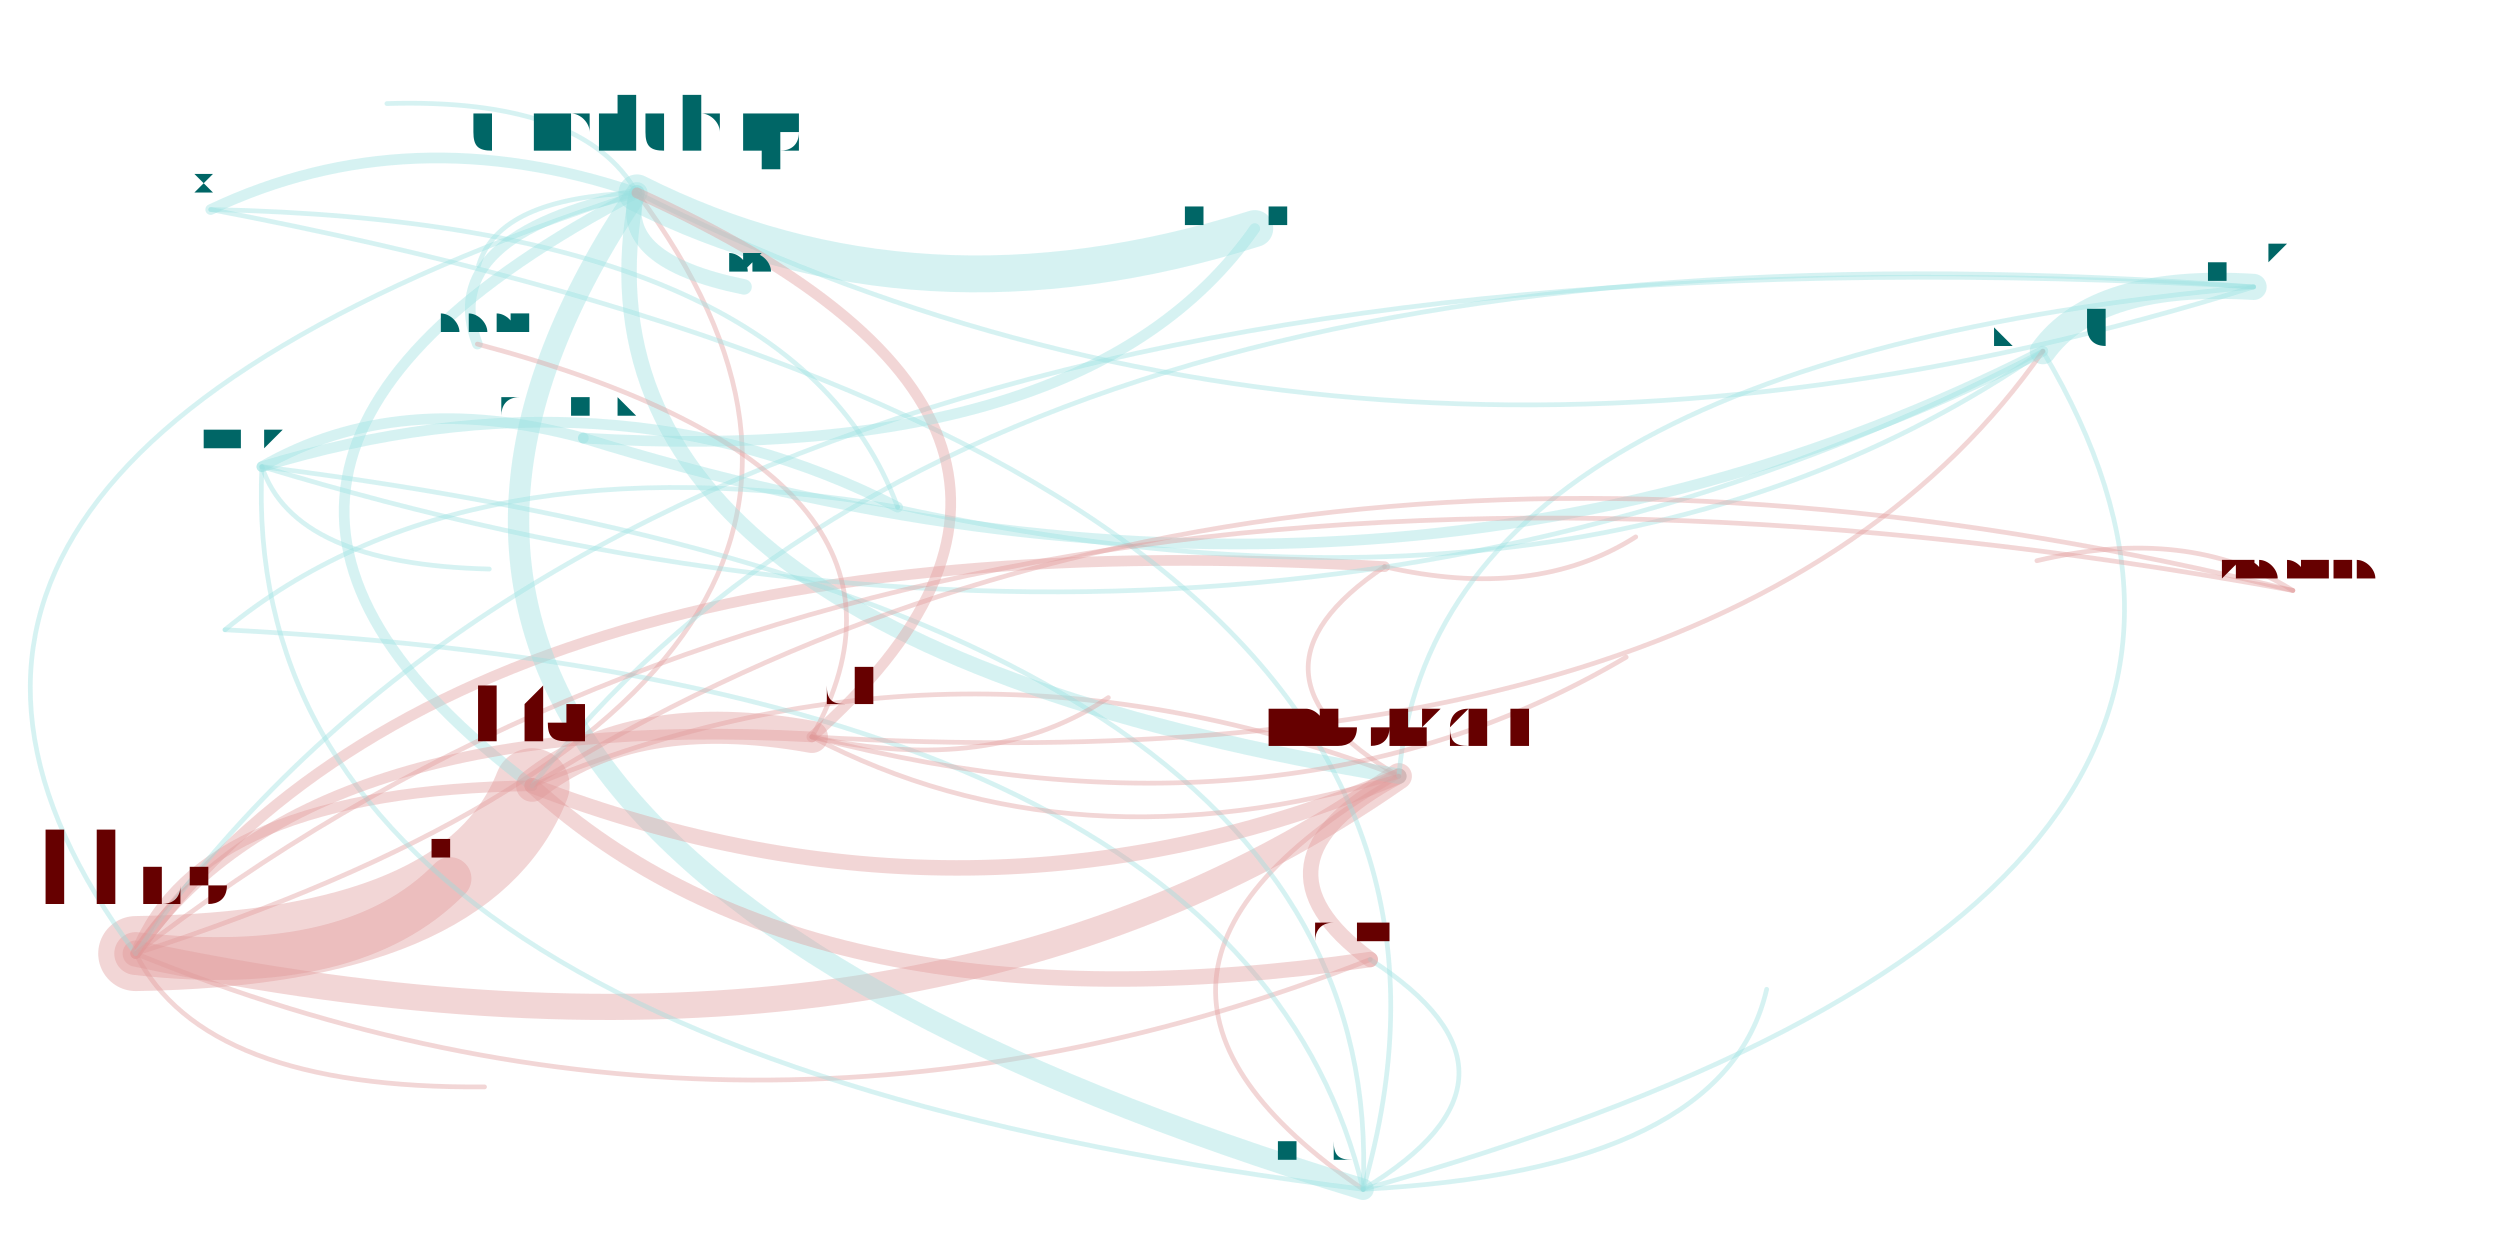
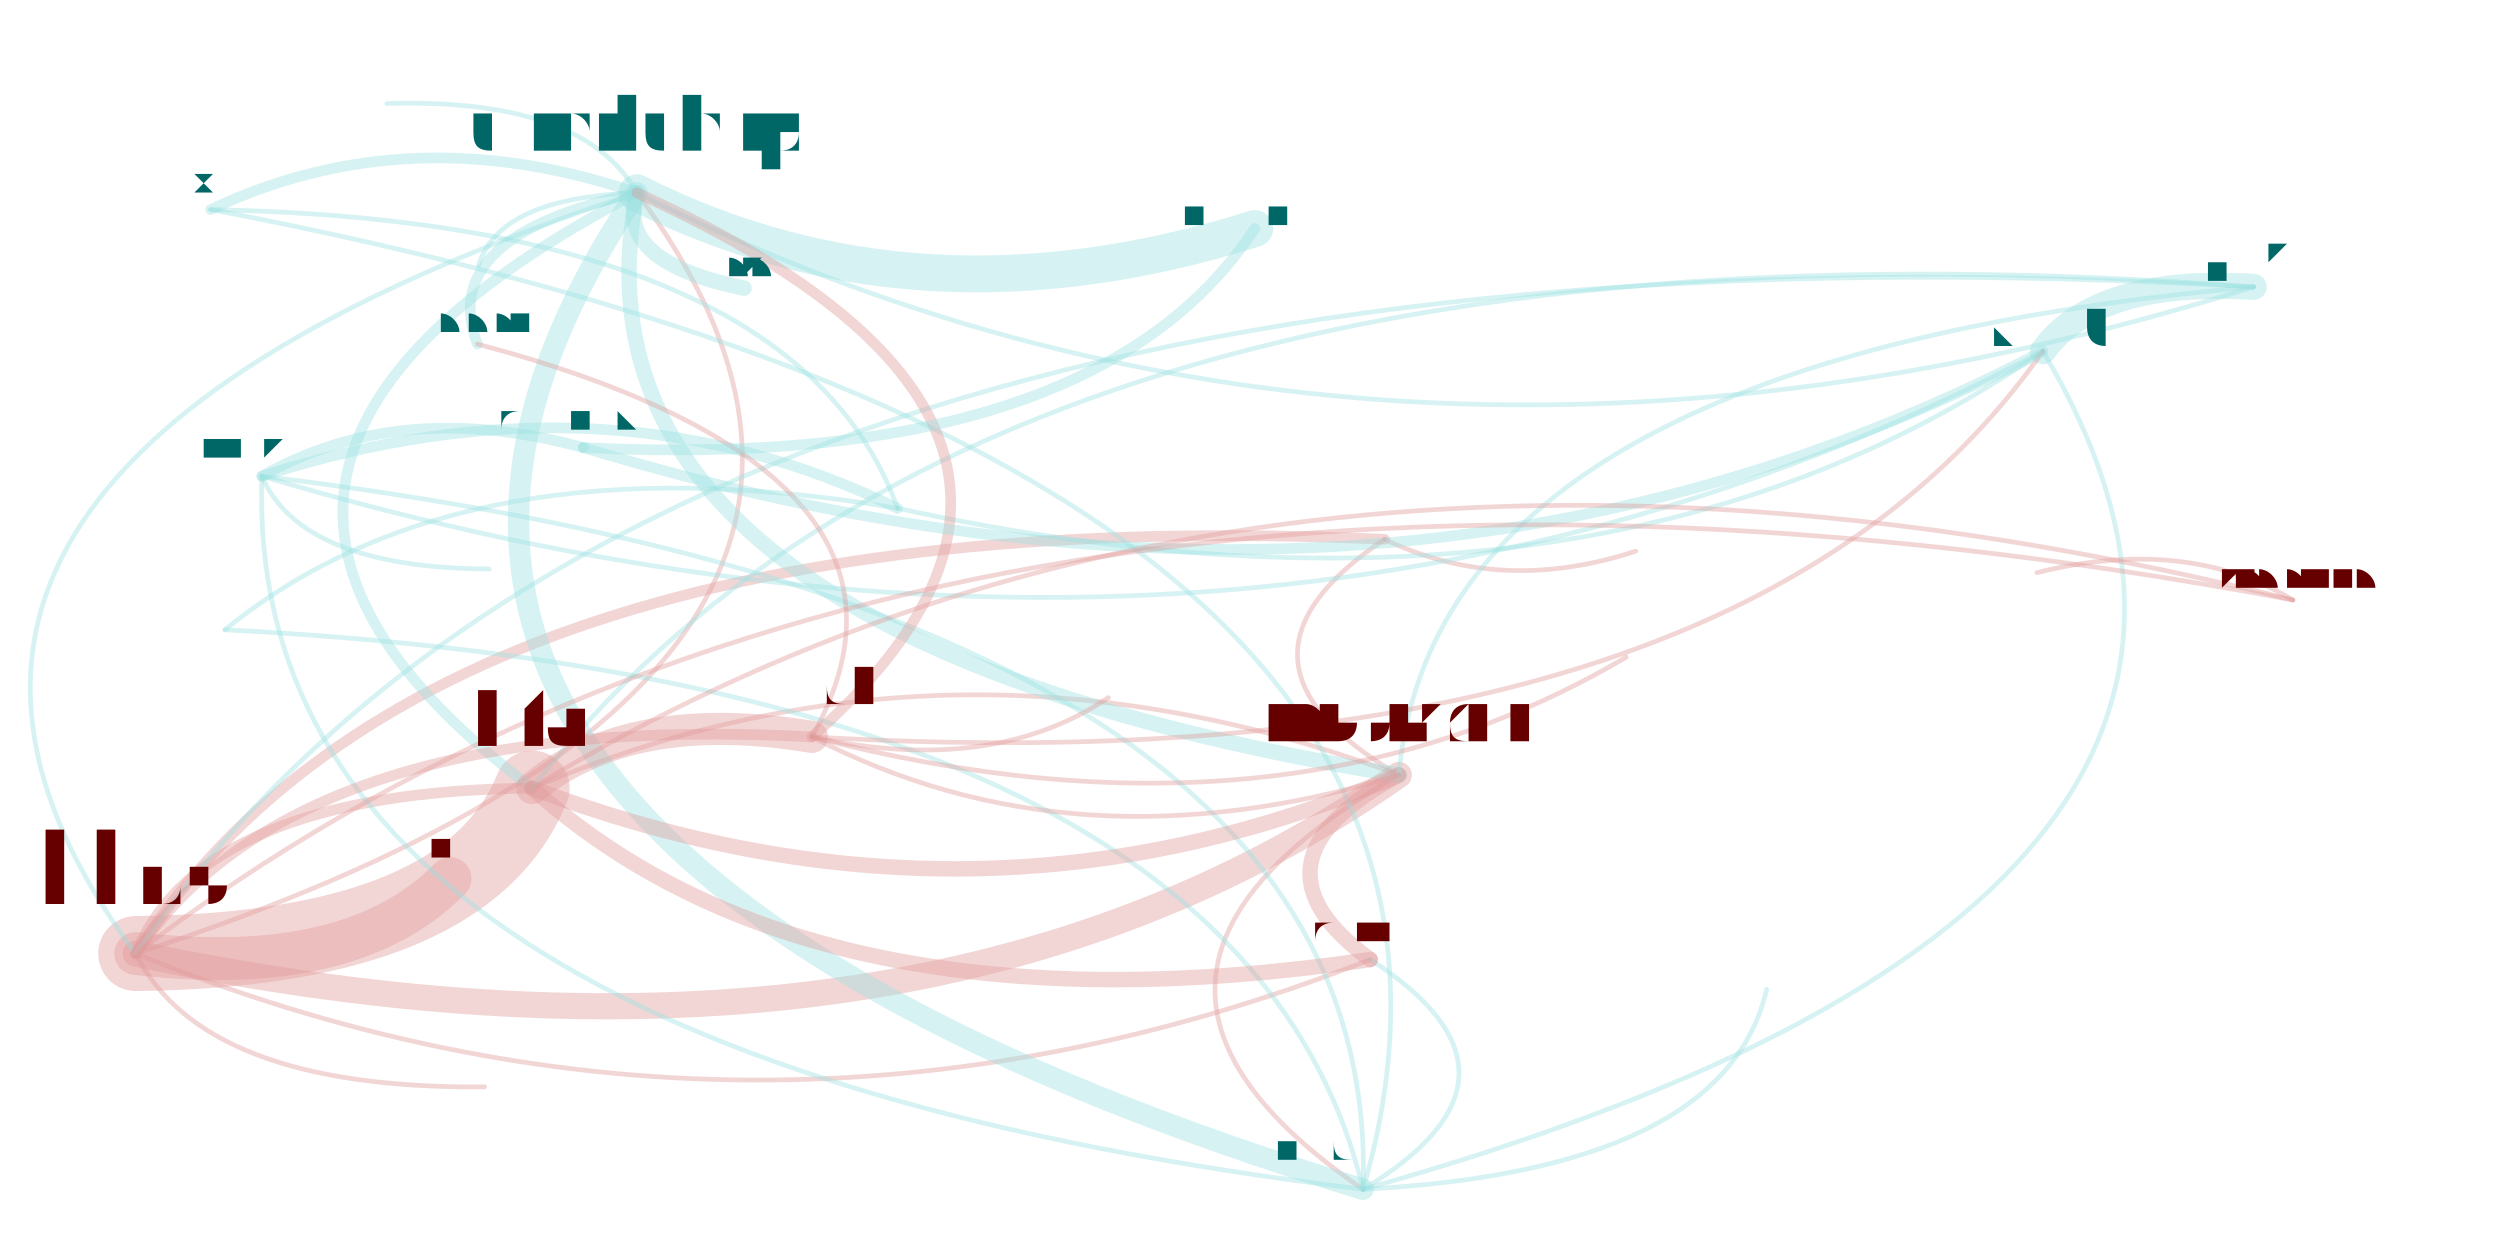
<svg xmlns="http://www.w3.org/2000/svg" width="4000" height="2000" viewBox="-0.025 -0.025 2.05 1.05">
  <style>
    path {
      fill: none;
      stroke-linecap: round;
      stroke-opacity: 0.4;
    }

    text {
      text-anchor: middle;
      alignment-baseline: hanging;
    }
  </style>
  <g opacity="0.4">
-     <path d="M1.113 0.451 Q0.329 0.404 0.064 0.776" stroke="hsl(0.0,100%,35%)" stroke-width="0.009" />
-     <path d="M1.113 0.451 Q0.979 0.541 1.125 0.627" stroke="hsl(0.0,100%,35%)" stroke-width="0.004" />
-     <path d="M1.113 0.451 Q1.239 0.480 1.324 0.426" stroke="hsl(0.0,100%,35%)" stroke-width="0.004" />
-     <path d="M0.064 0.776 Q0.343 0.772 0.397 0.635" stroke="hsl(0.0,100%,35%)" stroke-width="0.063" />
+     <path d="M1.113 0.428 Q0.311 0.392 0.064 0.776" stroke="hsl(0.0,100%,35%)" stroke-width="0.009" />
+     <path d="M1.113 0.428 Q0.961 0.530 1.125 0.626" stroke="hsl(0.0,100%,35%)" stroke-width="0.004" />
+     <path d="M1.113 0.428 Q1.211 0.475 1.324 0.438" stroke="hsl(0.0,100%,35%)" stroke-width="0.004" />
+     <path d="M0.064 0.776 Q0.342 0.773 0.397 0.637" stroke="hsl(0.0,100%,35%)" stroke-width="0.063" />
    <path d="M0.064 0.776 Q0.246 0.797 0.328 0.713" stroke="hsl(0.0,100%,35%)" stroke-width="0.036" />
-     <path d="M0.064 0.776 Q0.714 0.914 1.125 0.627" stroke="hsl(0.0,100%,35%)" stroke-width="0.022" />
+     <path d="M0.064 0.776 Q0.715 0.913 1.125 0.626" stroke="hsl(0.0,100%,35%)" stroke-width="0.022" />
    <path d="M0.064 0.776 Q0.579 0.986 1.101 0.781" stroke="hsl(0.0,100%,35%)" stroke-width="0.004" />
    <path d="M0.064 0.776 Q0.786 0.541 0.485 0.137" stroke="hsl(0.0,100%,35%)" stroke-width="0.004" />
    <path d="M0.064 0.776 Q0.121 0.890 0.357 0.888" stroke="hsl(0.0,100%,35%)" stroke-width="0.004" />
-     <path d="M1.125 0.627 Q0.990 0.699 1.101 0.781" stroke="hsl(0.0,100%,35%)" stroke-width="0.013" />
-     <path d="M1.125 0.627 Q0.755 0.485 0.397 0.635" stroke="hsl(0.0,100%,35%)" stroke-width="0.004" />
-     <path d="M1.125 0.627 Q0.833 0.795 1.095 0.974" stroke="hsl(0.0,100%,35%)" stroke-width="0.004" />
+     <path d="M1.125 0.626 Q0.989 0.699 1.101 0.781" stroke="hsl(0.0,100%,35%)" stroke-width="0.013" />
+     <path d="M1.125 0.626 Q0.752 0.486 0.397 0.637" stroke="hsl(0.0,100%,35%)" stroke-width="0.004" />
+     <path d="M1.125 0.626 Q0.832 0.794 1.095 0.974" stroke="hsl(0.0,100%,35%)" stroke-width="0.004" />
    <path d="M0.485 0.137 Q0.369 0.141 0.352 0.198" stroke="hsl(180.0,100%,35%)" stroke-width="0.004" />
    <path d="M0.485 0.137 Q0.120 0.677 1.095 0.974" stroke="hsl(180.0,100%,35%)" stroke-width="0.018" />
    <path d="M0.485 0.137 Q0.721 0.256 1.004 0.167" stroke="hsl(180.0,100%,35%)" stroke-width="0.031" />
-     <path d="M0.485 0.137 Q0.413 0.510 1.125 0.627" stroke="hsl(180.0,100%,35%)" stroke-width="0.013" />
+     <path d="M0.485 0.137 Q0.413 0.510 1.125 0.626" stroke="hsl(180.0,100%,35%)" stroke-width="0.013" />
    <path d="M0.485 0.137 Q0.440 0.057 0.275 0.062" stroke="hsl(180.0,100%,35%)" stroke-width="0.004" />
-     <path d="M0.485 0.137 Q0.042 0.368 0.397 0.635" stroke="hsl(180.0,100%,35%)" stroke-width="0.009" />
+     <path d="M0.485 0.137 Q0.040 0.369 0.397 0.637" stroke="hsl(180.0,100%,35%)" stroke-width="0.009" />
    <path d="M0.485 0.137 Q-0.237 0.372 0.064 0.776" stroke="hsl(180.0,100%,35%)" stroke-width="0.004" />
    <path d="M0.485 0.137 Q0.294 0.072 0.127 0.151" stroke="hsl(180.0,100%,35%)" stroke-width="0.009" />
-     <path d="M0.485 0.137 Q0.467 0.194 0.575 0.216" stroke="hsl(180.0,100%,35%)" stroke-width="0.013" />
+     <path d="M0.485 0.137 Q0.466 0.195 0.575 0.217" stroke="hsl(180.0,100%,35%)" stroke-width="0.013" />
    <path d="M0.485 0.137 Q0.316 0.173 0.351 0.264" stroke="hsl(180.0,100%,35%)" stroke-width="0.009" />
    <path d="M0.485 0.137 Q1.101 0.448 1.843 0.216" stroke="hsl(180.0,100%,35%)" stroke-width="0.004" />
    <path d="M1.095 0.974 Q0.993 0.548 0.139 0.504" stroke="hsl(180.0,100%,35%)" stroke-width="0.004" />
    <path d="M1.095 0.974 Q1.270 0.369 0.127 0.151" stroke="hsl(180.0,100%,35%)" stroke-width="0.004" />
-     <path d="M1.095 0.974 Q1.118 0.486 0.170 0.367" stroke="hsl(180.0,100%,35%)" stroke-width="0.004" />
+     <path d="M1.095 0.974 Q1.112 0.489 0.170 0.375" stroke="hsl(180.0,100%,35%)" stroke-width="0.004" />
    <path d="M1.095 0.974 Q1.944 0.736 1.666 0.270" stroke="hsl(180.0,100%,35%)" stroke-width="0.004" />
    <path d="M1.095 0.974 Q1.399 0.958 1.434 0.806" stroke="hsl(180.0,100%,35%)" stroke-width="0.004" />
    <path d="M1.095 0.974 Q1.253 0.879 1.101 0.781" stroke="hsl(180.0,100%,35%)" stroke-width="0.004" />
-     <path d="M0.397 0.635 Q0.118 0.639 0.064 0.776" stroke="hsl(0.0,100%,35%)" stroke-width="0.009" />
-     <path d="M0.397 0.635 Q0.768 0.777 1.125 0.627" stroke="hsl(0.0,100%,35%)" stroke-width="0.013" />
-     <path d="M0.397 0.635 Q0.632 0.849 1.101 0.781" stroke="hsl(0.0,100%,35%)" stroke-width="0.013" />
-     <path d="M1.843 0.216 Q0.785 0.136 0.397 0.635" stroke="hsl(180.0,100%,35%)" stroke-width="0.004" />
+     <path d="M0.397 0.637 Q0.120 0.640 0.064 0.776" stroke="hsl(0.0,100%,35%)" stroke-width="0.009" />
+     <path d="M0.397 0.637 Q0.770 0.778 1.125 0.626" stroke="hsl(0.0,100%,35%)" stroke-width="0.013" />
+     <path d="M0.397 0.637 Q0.634 0.850 1.101 0.781" stroke="hsl(0.0,100%,35%)" stroke-width="0.013" />
+     <path d="M1.843 0.216 Q0.783 0.137 0.397 0.637" stroke="hsl(180.0,100%,35%)" stroke-width="0.004" />
    <path d="M1.843 0.216 Q1.711 0.208 1.666 0.270" stroke="hsl(180.0,100%,35%)" stroke-width="0.022" />
    <path d="M1.843 0.216 Q0.506 0.140 0.064 0.776" stroke="hsl(180.0,100%,35%)" stroke-width="0.004" />
-     <path d="M1.843 0.216 Q1.156 0.278 1.125 0.627" stroke="hsl(180.0,100%,35%)" stroke-width="0.004" />
-     <path d="M0.704 0.401 Q0.339 0.340 0.139 0.504" stroke="hsl(180.0,100%,35%)" stroke-width="0.004" />
-     <path d="M0.704 0.401 Q0.464 0.278 0.170 0.367" stroke="hsl(180.0,100%,35%)" stroke-width="0.009" />
-     <path d="M0.704 0.401 Q0.616 0.161 0.127 0.151" stroke="hsl(180.0,100%,35%)" stroke-width="0.004" />
-     <path d="M0.704 0.401 Q1.290 0.529 1.666 0.270" stroke="hsl(180.0,100%,35%)" stroke-width="0.004" />
-     <path d="M0.170 0.367 Q0.996 0.618 1.666 0.270" stroke="hsl(180.0,100%,35%)" stroke-width="0.004" />
-     <path d="M0.170 0.367 Q0.197 0.449 0.361 0.453" stroke="hsl(180.0,100%,35%)" stroke-width="0.004" />
-     <path d="M0.170 0.367 Q0.147 0.856 1.095 0.974" stroke="hsl(180.0,100%,35%)" stroke-width="0.004" />
-     <path d="M0.632 0.594 Q0.482 0.567 0.397 0.635" stroke="hsl(0.0,100%,35%)" stroke-width="0.027" />
+     <path d="M1.843 0.216 Q1.156 0.277 1.125 0.626" stroke="hsl(180.0,100%,35%)" stroke-width="0.004" />
+     <path d="M0.704 0.402 Q0.340 0.340 0.139 0.504" stroke="hsl(180.0,100%,35%)" stroke-width="0.004" />
+     <path d="M0.704 0.402 Q0.459 0.282 0.170 0.375" stroke="hsl(180.0,100%,35%)" stroke-width="0.009" />
+     <path d="M0.704 0.402 Q0.617 0.161 0.127 0.151" stroke="hsl(180.0,100%,35%)" stroke-width="0.004" />
+     <path d="M0.704 0.402 Q1.291 0.529 1.666 0.270" stroke="hsl(180.0,100%,35%)" stroke-width="0.004" />
+     <path d="M0.170 0.375 Q1.001 0.622 1.666 0.270" stroke="hsl(180.0,100%,35%)" stroke-width="0.004" />
+     <path d="M0.170 0.375 Q0.203 0.452 0.361 0.453" stroke="hsl(180.0,100%,35%)" stroke-width="0.004" />
+     <path d="M0.170 0.375 Q0.153 0.860 1.095 0.974" stroke="hsl(180.0,100%,35%)" stroke-width="0.004" />
+     <path d="M0.632 0.594 Q0.480 0.569 0.397 0.637" stroke="hsl(0.0,100%,35%)" stroke-width="0.027" />
    <path d="M0.632 0.594 Q1.028 0.697 1.316 0.527" stroke="hsl(0.0,100%,35%)" stroke-width="0.004" />
    <path d="M0.632 0.594 Q1.408 0.639 1.666 0.270" stroke="hsl(0.0,100%,35%)" stroke-width="0.004" />
    <path d="M0.632 0.594 Q0.783 0.627 0.881 0.561" stroke="hsl(0.0,100%,35%)" stroke-width="0.004" />
    <path d="M0.632 0.594 Q0.202 0.571 0.064 0.776" stroke="hsl(0.0,100%,35%)" stroke-width="0.009" />
-     <path d="M0.632 0.594 Q0.852 0.709 1.125 0.627" stroke="hsl(0.0,100%,35%)" stroke-width="0.004" />
+     <path d="M0.632 0.594 Q0.853 0.709 1.125 0.626" stroke="hsl(0.0,100%,35%)" stroke-width="0.004" />
    <path d="M0.632 0.594 Q0.924 0.336 0.485 0.137" stroke="hsl(0.0,100%,35%)" stroke-width="0.009" />
    <path d="M0.632 0.594 Q0.756 0.372 0.351 0.264" stroke="hsl(0.0,100%,35%)" stroke-width="0.004" />
-     <path d="M0.440 0.343 Q0.285 0.301 0.170 0.367" stroke="hsl(180.0,100%,35%)" stroke-width="0.009" />
-     <path d="M0.440 0.343 Q1.111 0.552 1.666 0.270" stroke="hsl(180.0,100%,35%)" stroke-width="0.009" />
-     <path d="M0.440 0.343 Q0.863 0.368 1.004 0.167" stroke="hsl(180.0,100%,35%)" stroke-width="0.009" />
-     <path d="M1.876 0.471 Q1.005 0.257 0.397 0.635" stroke="hsl(0.0,100%,35%)" stroke-width="0.004" />
-     <path d="M1.876 0.471 Q0.726 0.261 0.064 0.776" stroke="hsl(0.0,100%,35%)" stroke-width="0.004" />
-     <path d="M1.876 0.471 Q1.788 0.416 1.661 0.446" stroke="hsl(0.0,100%,35%)" stroke-width="0.004" />
+     <path d="M0.440 0.351 Q0.286 0.309 0.170 0.375" stroke="hsl(180.0,100%,35%)" stroke-width="0.009" />
+     <path d="M0.440 0.351 Q1.117 0.556 1.666 0.270" stroke="hsl(180.0,100%,35%)" stroke-width="0.009" />
+     <path d="M0.440 0.351 Q0.869 0.372 1.004 0.167" stroke="hsl(180.0,100%,35%)" stroke-width="0.009" />
+     <path d="M1.876 0.479 Q1.009 0.262 0.397 0.637" stroke="hsl(0.0,100%,35%)" stroke-width="0.004" />
+     <path d="M1.876 0.479 Q0.732 0.265 0.064 0.776" stroke="hsl(0.0,100%,35%)" stroke-width="0.004" />
+     <path d="M1.876 0.479 Q1.786 0.425 1.661 0.456" stroke="hsl(0.0,100%,35%)" stroke-width="0.004" />
  </g>
-   <text x="1.113" y="0.438" font-size="0.026" fill="hsl(0.0,100%,20%)">aheggestad</text>
+   <text x="1.113" y="0.415" font-size="0.026" fill="hsl(0.0,100%,20%)">aheggestad</text>
  <text x="0.064" y="0.736" font-size="0.081" fill="hsl(0.0,100%,20%)">hbos</text>
-   <text x="1.125" y="0.599" font-size="0.056" fill="hsl(0.0,100%,20%)">mbonadei</text>
-   <text x="1.324" y="0.419" font-size="0.013" fill="hsl(0.0,100%,20%)">tommi</text>
+   <text x="1.125" y="0.598" font-size="0.056" fill="hsl(0.0,100%,20%)">mbonadei</text>
+   <text x="1.324" y="0.432" font-size="0.013" fill="hsl(0.0,100%,20%)">tommi</text>
  <text x="0.485" y="0.101" font-size="0.071" fill="hsl(180.0,100%,20%)">danilchap</text>
  <text x="0.352" y="0.192" font-size="0.013" fill="hsl(180.0,100%,20%)">terelius</text>
  <text x="1.095" y="0.952" font-size="0.045" fill="hsl(180.0,100%,20%)">jleconte</text>
  <text x="1.004" y="0.148" font-size="0.039" fill="hsl(180.0,100%,20%)">philipel</text>
  <text x="0.275" y="0.056" font-size="0.013" fill="hsl(180.0,100%,20%)">henrika</text>
-   <text x="0.397" y="0.598" font-size="0.074" fill="hsl(0.0,100%,20%)">hta</text>
+   <text x="0.397" y="0.600" font-size="0.074" fill="hsl(0.0,100%,20%)">hta</text>
  <text x="0.127" y="0.138" font-size="0.026" fill="hsl(180.0,100%,20%)">jakobi</text>
-   <text x="0.575" y="0.204" font-size="0.022" fill="hsl(180.0,100%,20%)">saza</text>
+   <text x="0.575" y="0.206" font-size="0.022" fill="hsl(180.0,100%,20%)">saza</text>
  <text x="0.351" y="0.252" font-size="0.022" fill="hsl(180.0,100%,20%)">titovartem</text>
  <text x="1.843" y="0.197" font-size="0.039" fill="hsl(180.0,100%,20%)">perkj</text>
-   <text x="0.704" y="0.387" font-size="0.029" fill="hsl(180.0,100%,20%)">dwtan</text>
+   <text x="0.704" y="0.388" font-size="0.029" fill="hsl(180.0,100%,20%)">dwtan</text>
  <text x="0.139" y="0.495" font-size="0.018" fill="hsl(180.0,100%,20%)">marpan</text>
-   <text x="0.170" y="0.349" font-size="0.037" fill="hsl(180.0,100%,20%)">ssilkin</text>
+   <text x="0.170" y="0.356" font-size="0.037" fill="hsl(180.0,100%,20%)">ssilkin</text>
  <text x="1.666" y="0.249" font-size="0.043" fill="hsl(180.0,100%,20%)">sprang</text>
  <text x="0.328" y="0.695" font-size="0.037" fill="hsl(0.0,100%,20%)">eshr</text>
  <text x="1.101" y="0.763" font-size="0.037" fill="hsl(0.0,100%,20%)">jansson</text>
  <text x="0.357" y="0.881" font-size="0.013" fill="hsl(0.0,100%,20%)">peterhanspers</text>
  <text x="1.434" y="0.799" font-size="0.013" fill="hsl(180.0,100%,20%)">manashi</text>
  <text x="0.632" y="0.569" font-size="0.05" fill="hsl(0.0,100%,20%)">phancke</text>
  <text x="1.316" y="0.520" font-size="0.013" fill="hsl(0.0,100%,20%)">kron</text>
  <text x="0.881" y="0.554" font-size="0.013" fill="hsl(0.0,100%,20%)">ilnik</text>
-   <text x="0.440" y="0.327" font-size="0.032" fill="hsl(180.0,100%,20%)">qiujiao.wu</text>
+   <text x="0.440" y="0.335" font-size="0.032" fill="hsl(180.0,100%,20%)">qiujiao.wu</text>
  <text x="0.361" y="0.447" font-size="0.013" fill="hsl(180.0,100%,20%)">asapersson</text>
-   <text x="1.876" y="0.460" font-size="0.022" fill="hsl(0.0,100%,20%)">zhaoliang.ma</text>
-   <text x="1.661" y="0.440" font-size="0.013" fill="hsl(0.0,100%,20%)">handellm</text>
+   <text x="1.876" y="0.468" font-size="0.022" fill="hsl(0.0,100%,20%)">zhaoliang.ma</text>
+   <text x="1.661" y="0.450" font-size="0.013" fill="hsl(0.0,100%,20%)">handellm</text>
</svg>
